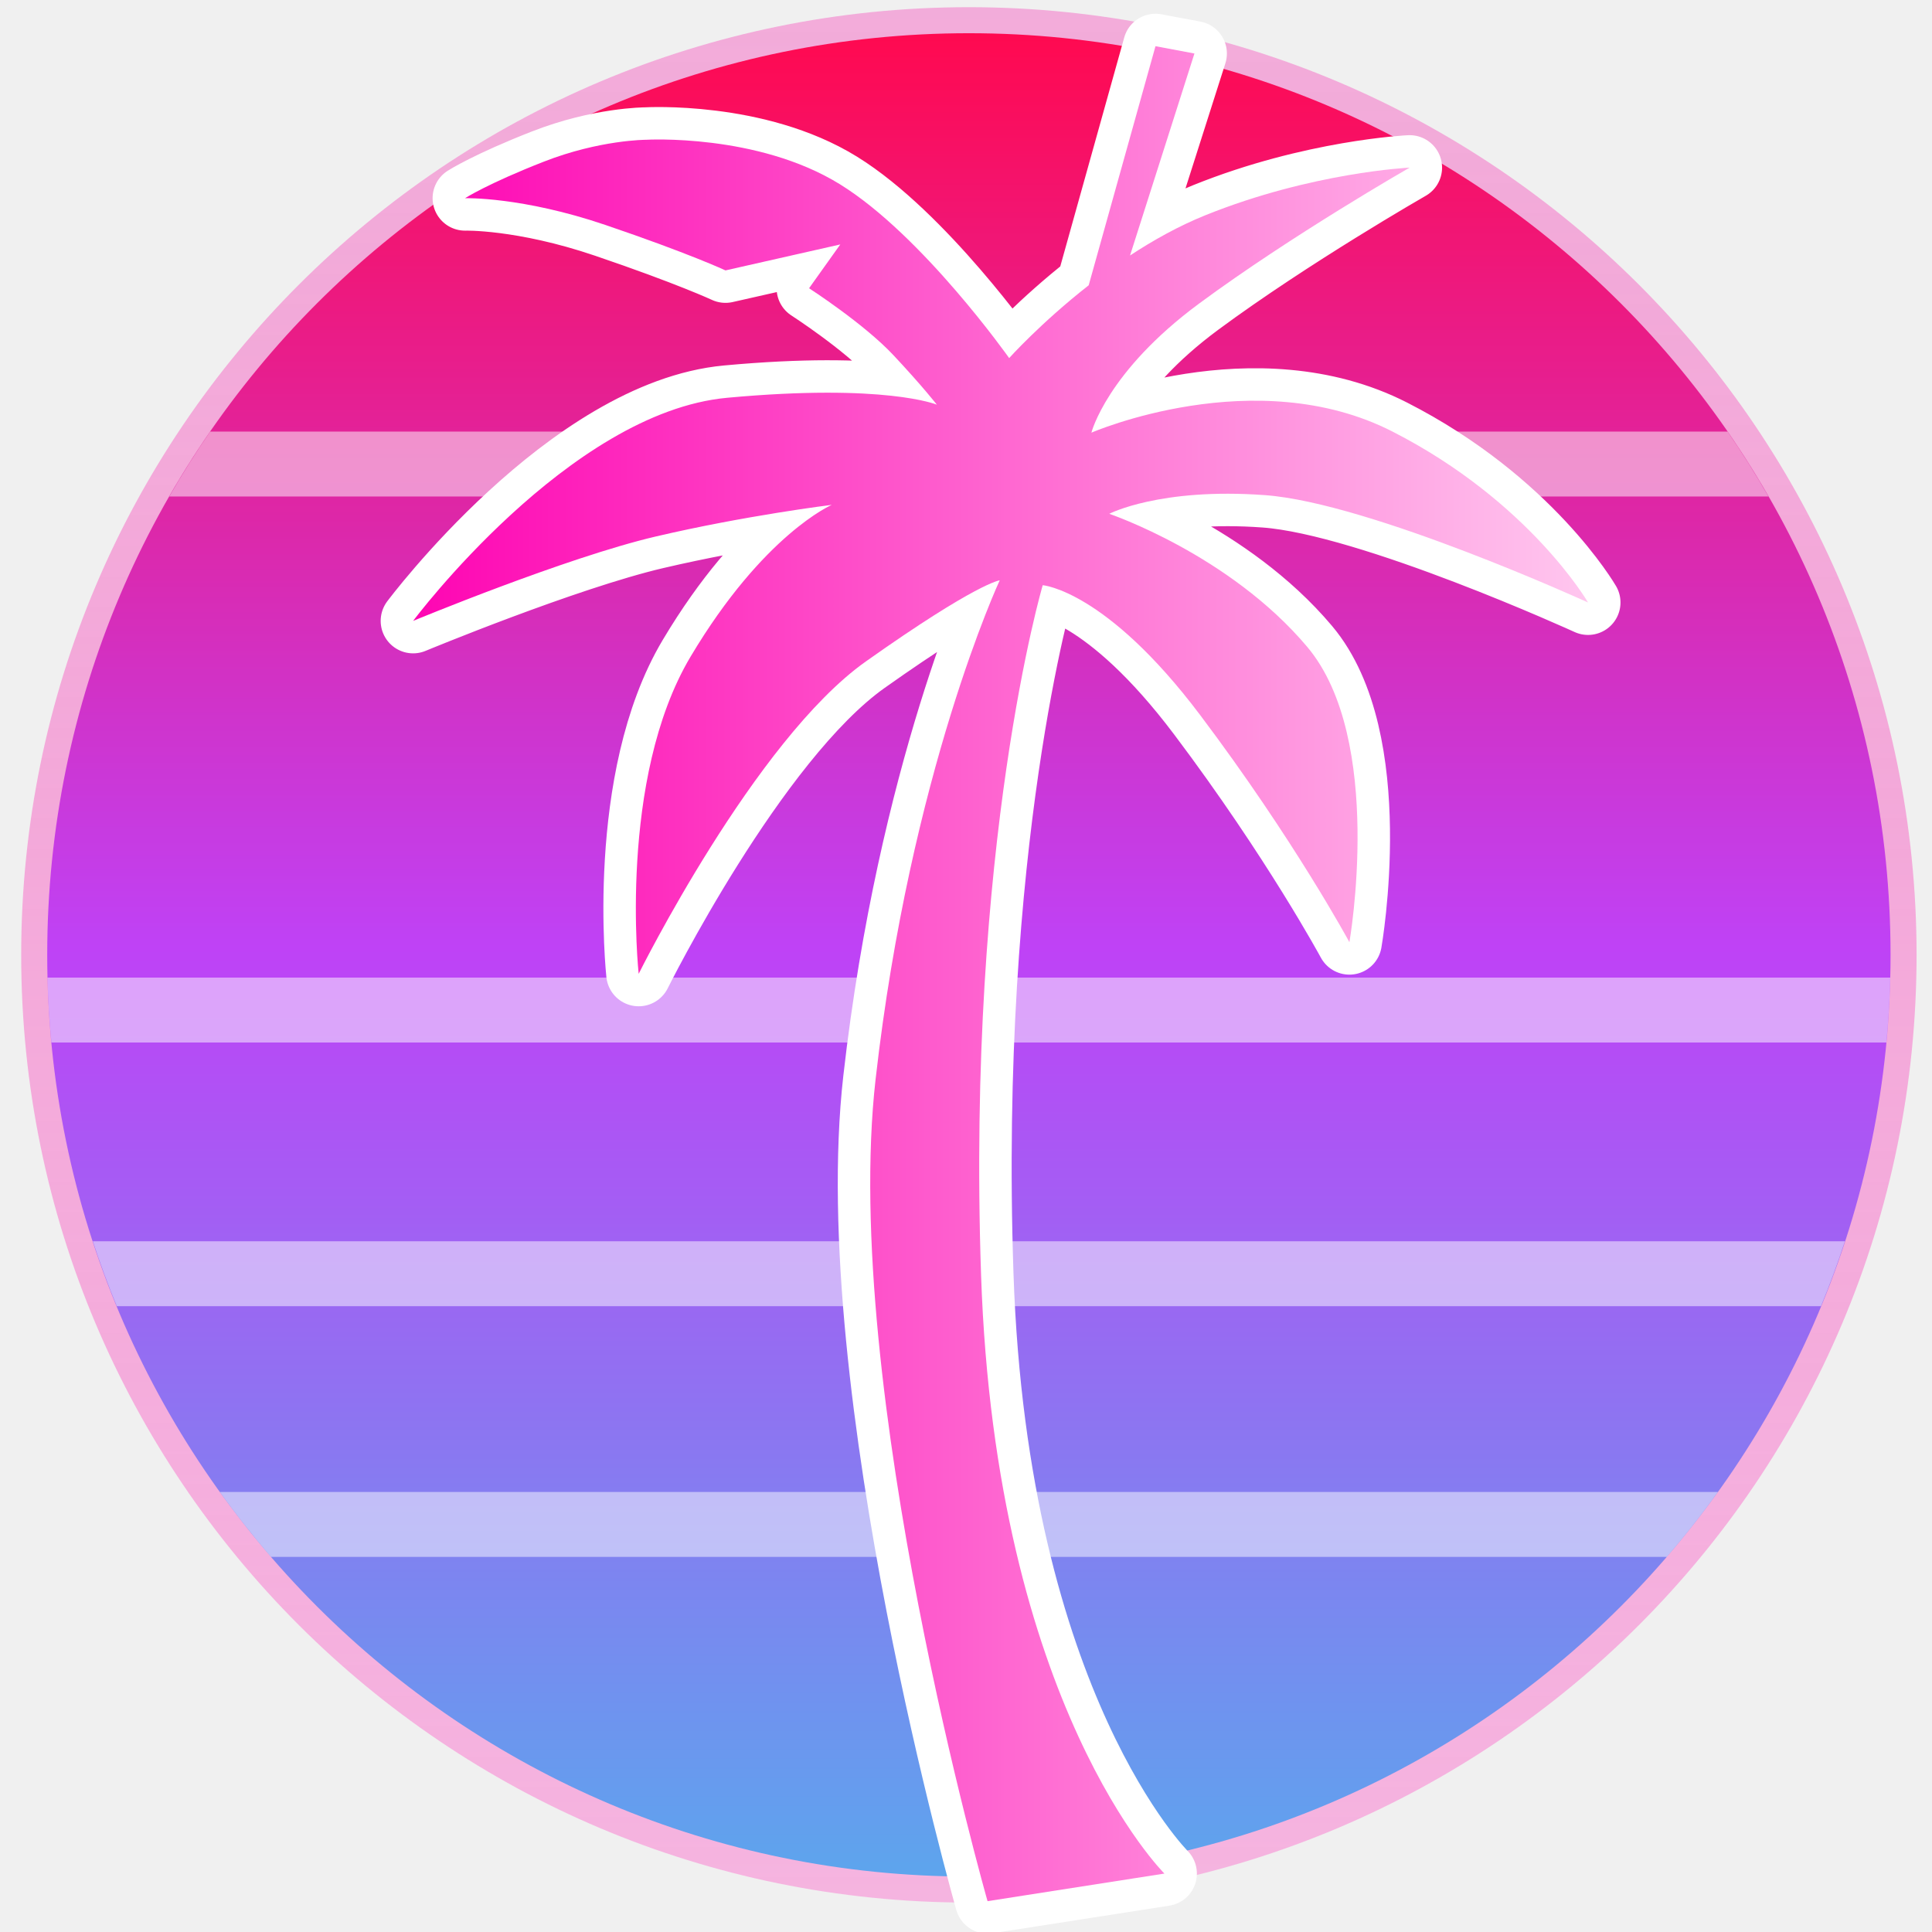
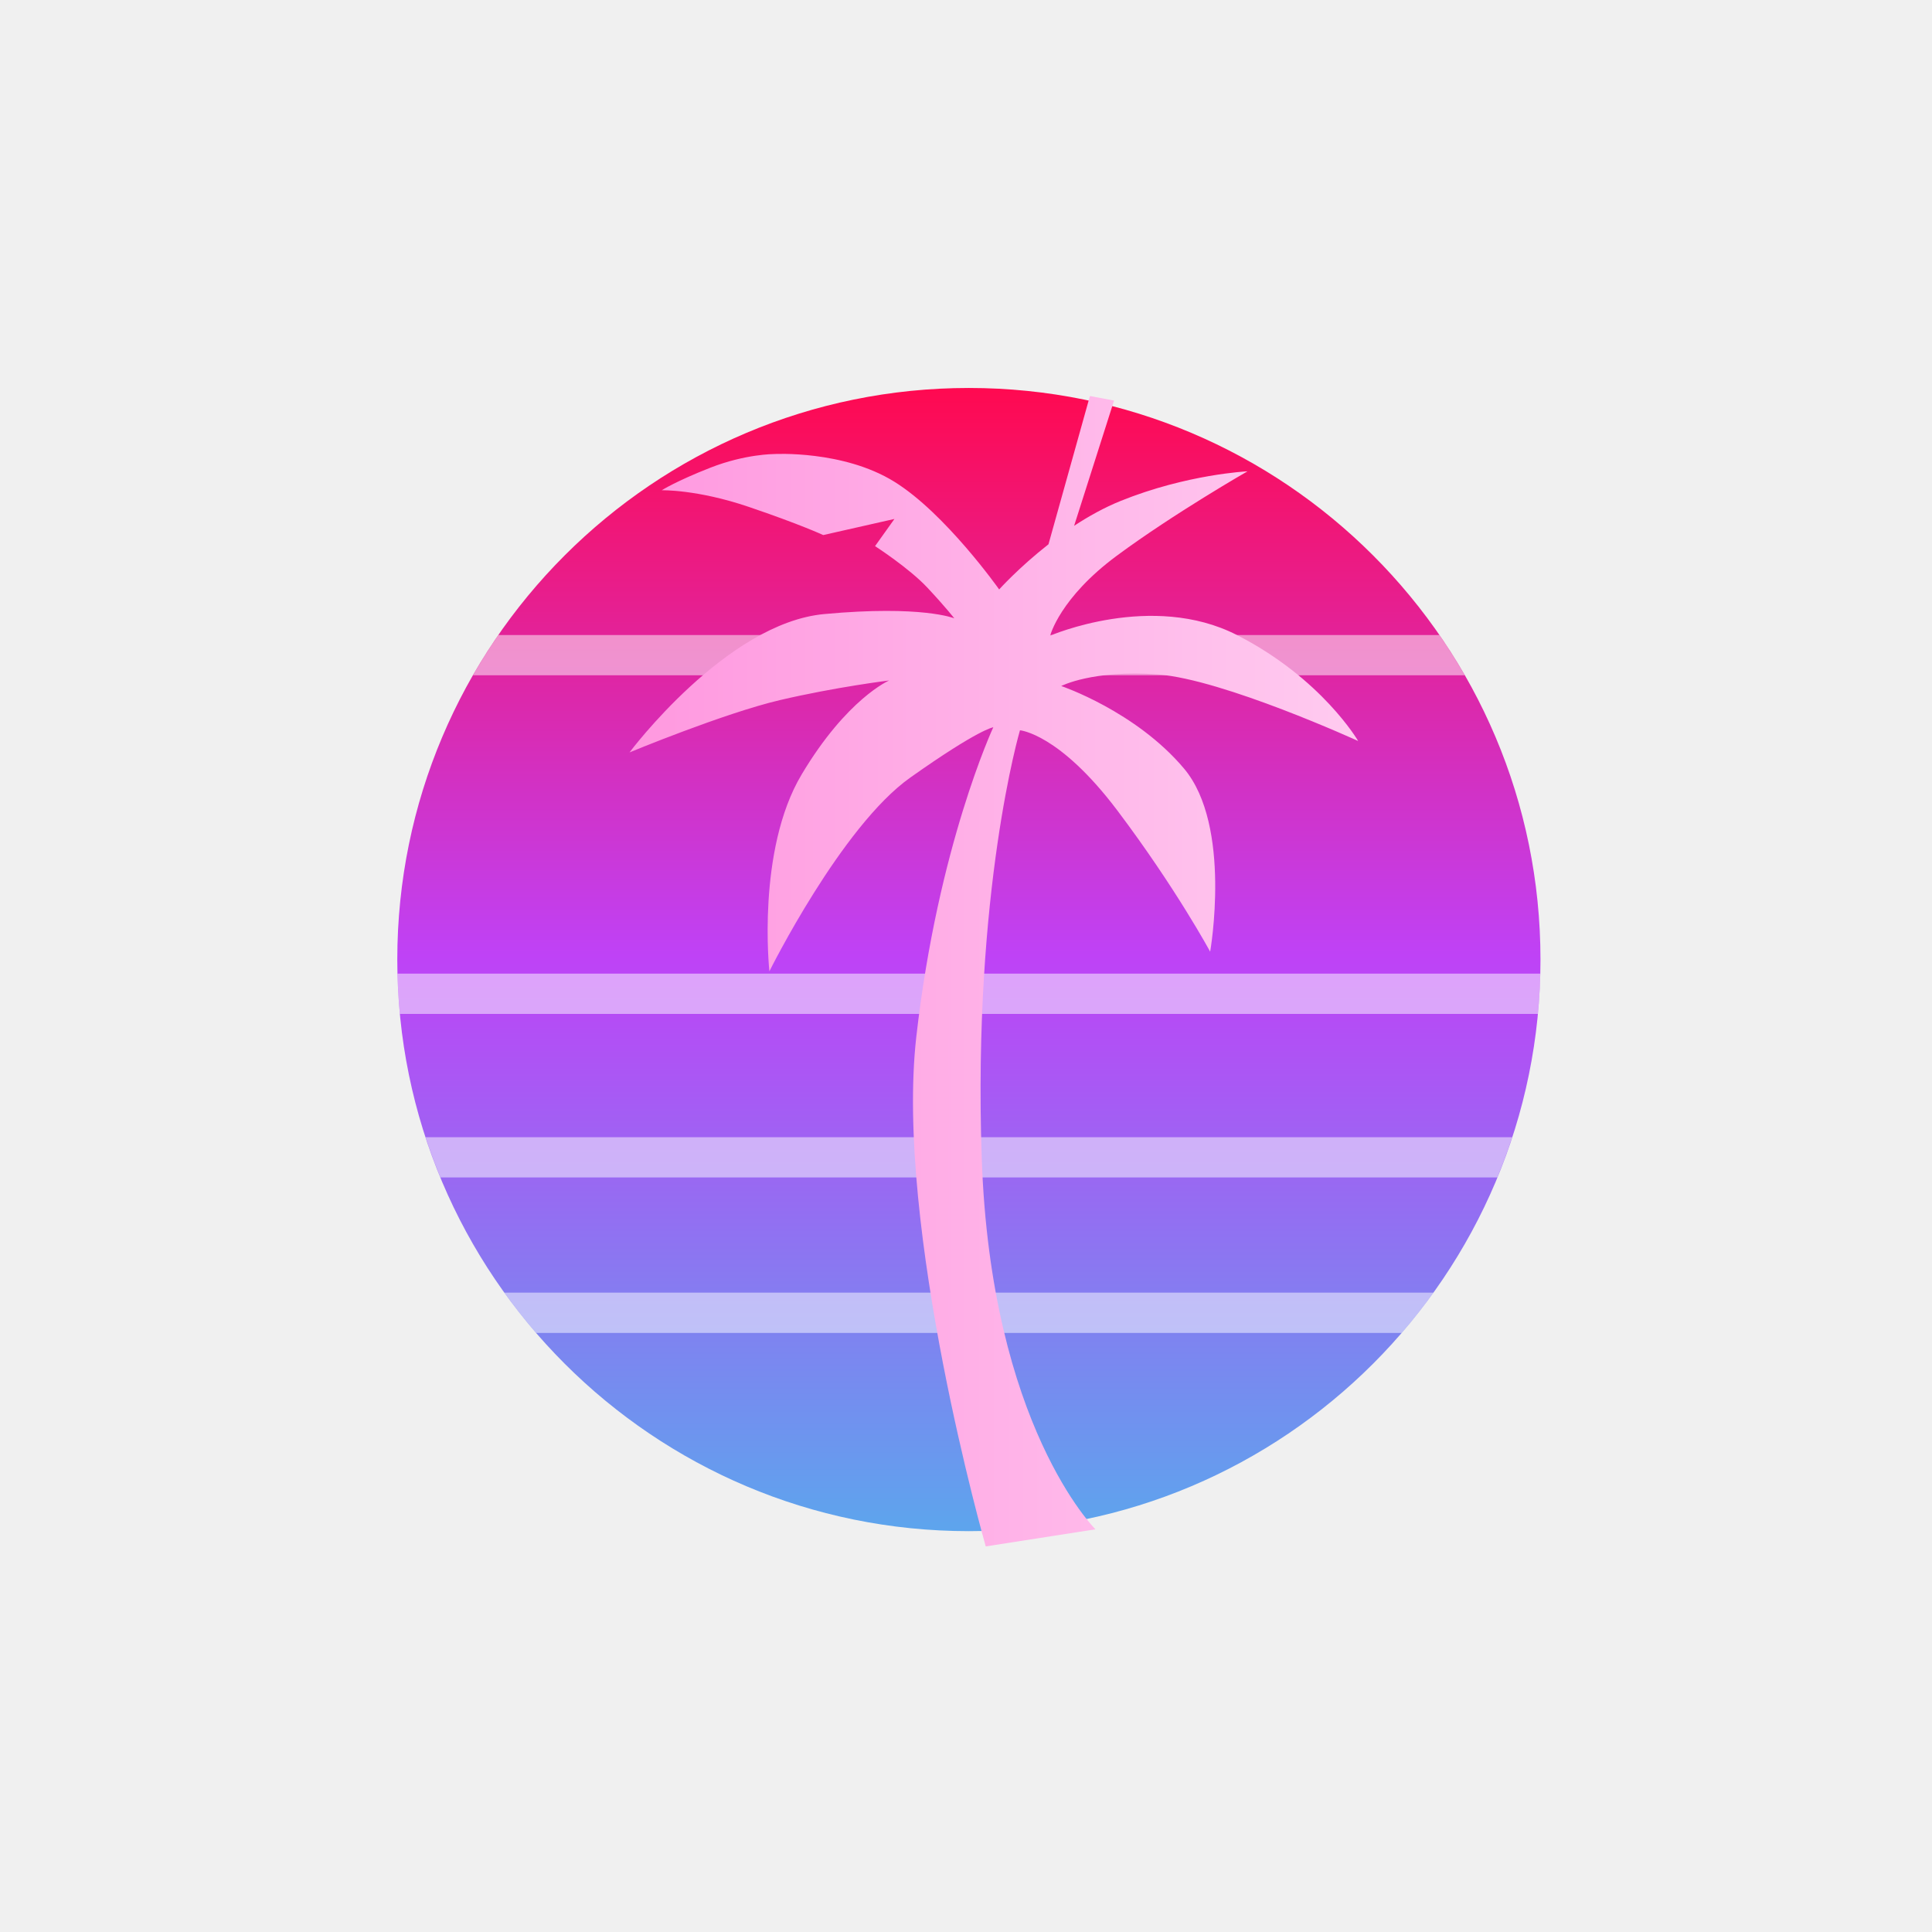
<svg xmlns="http://www.w3.org/2000/svg" xmlns:xlink="http://www.w3.org/1999/xlink" width="512" height="512" fill="none" viewBox="0 0 512 512" version="1.1" id="svg7">
  <defs id="defs7">
-     <linearGradient id="linearGradient24">
-       <stop style="stop-color:#f71baa;stop-opacity:0.566;" offset="0" id="stop24" />
-       <stop style="stop-color:#fa87d4;stop-opacity:1;" offset="1" id="stop25" />
-     </linearGradient>
    <rect x="22.627" y="402.768" width="521.34" height="248.949" id="rect24" />
    <linearGradient id="linearGradient1">
-       <stop style="stop-color:#fe00b1;stop-opacity:1;" offset="0" id="stop1" />
+       <stop style="stop-color:#ff97df;stop-opacity:1;" offset="0" id="stop1" />
      <stop style="stop-color:#ffccf0;stop-opacity:1;" offset="1" id="stop2" />
    </linearGradient>
    <linearGradient id="linearGradient11">
      <stop style="stop-color:#ff0950;stop-opacity:1;" offset="0" id="stop11" />
      <stop style="stop-color:#bf42f6;stop-opacity:1;" offset="0.496" id="stop20" />
      <stop style="stop-color:#5da5ed;stop-opacity:1;" offset="1" id="stop12" />
    </linearGradient>
-     <linearGradient xlink:href="#linearGradient11" id="linearGradient12" x1="270.4" y1="40" x2="270.4" y2="494.4" gradientUnits="userSpaceOnUse" spreadMethod="reflect" gradientTransform="matrix(1.075046,0,0,1.075046,-33.92838,-34.19873)" />
-     <linearGradient xlink:href="#linearGradient1" id="linearGradient2" x1="125.402" y1="271.834" x2="431.024" y2="271.834" gradientUnits="userSpaceOnUse" gradientTransform="matrix(1.075046,0,0,1.075046,-33.92838,-34.19873)" />
-     <linearGradient xlink:href="#linearGradient24" id="linearGradient25" x1="270.4" y1="33.584" x2="270.4" y2="500.816" gradientUnits="userSpaceOnUse" gradientTransform="matrix(1.075046,0,0,1.075046,-33.92838,-34.19873)" />
+     <linearGradient xlink:href="#linearGradient11" id="linearGradient12" x1="270.4" y1="40" x2="270.4" y2="494.4" gradientUnits="userSpaceOnUse" spreadMethod="reflect" gradientTransform="matrix(0.6667167,0,0,0.6667167,76.48383,76.14586)" />
+     <linearGradient xlink:href="#linearGradient1" id="linearGradient2" x1="125.402" y1="271.834" x2="431.024" y2="271.834" gradientUnits="userSpaceOnUse" gradientTransform="matrix(0.6667167,0,0,0.6667167,77.88712,76.14586)" />
  </defs>
-   <circle style="fill:url(#linearGradient12);fill-opacity:1;stroke:url(#linearGradient25);stroke-width:13.795;stroke-opacity:0.566;paint-order:stroke fill markers" id="path8" cx="256.764" cy="253.054" r="244.25" />
-   <path id="rect1-3" style="fill:#ffffff;fill-opacity:0.5;stroke:none;stroke-width:17.201;stroke-dasharray:none;stroke-opacity:1;paint-order:stroke fill markers" d="M 55.701,114.372 A 244.25,244.25 0 0 0 44.865,131.573 h 423.797 a 244.25,244.25 0 0 0 -10.837,-17.201 z" />
-   <path style="fill:#ff2bd5;fill-opacity:1;stroke-width:14.378;stroke-opacity:0.416;paint-order:stroke fill markers" d="M 219.665,499.138 209.327,443.189" id="path9" />
-   <path id="rect1-2" style="fill:#ffffff;fill-opacity:0.5;stroke:none;stroke-width:17.201;stroke-dasharray:none;stroke-opacity:1;paint-order:stroke fill markers" d="m 58.272,395.389 a 244.25,244.25 0 0 0 13.541,17.201 H 441.714 a 244.25,244.25 0 0 0 13.541,-17.201 z" />
-   <path id="rect1-2-5" style="fill:#ffffff;fill-opacity:0.5;stroke:none;stroke-width:17.201;stroke-dasharray:none;stroke-opacity:1;paint-order:stroke fill markers" d="m 24.605,328.953 a 244.25,244.25 0 0 0 6.347,17.201 H 482.575 a 244.25,244.25 0 0 0 6.347,-17.201 z" />
-   <path id="rect1" style="fill:#ffffff;fill-opacity:0.5;stroke:none;stroke-width:17.201;stroke-dasharray:none;stroke-opacity:1;paint-order:stroke fill markers" d="m 12.586,259.075 a 244.25,244.25 0 0 0 1.033,17.201 H 499.908 a 244.25,244.25 0 0 0 1.033,-17.201 z" />
-   <path id="path15" style="fill:url(#linearGradient2);fill-opacity:1;stroke:#ffffff;stroke-width:17.201;stroke-linejoin:round;stroke-dasharray:none;stroke-dashoffset:0;stroke-opacity:1;paint-order:stroke fill markers" d="m 306.217,12.242 c 0,0 -11.75,42.031 -17.703,63.363 -12.713,9.964 -21.075,19.29 -21.075,19.29 0,0 -22.957,-32.534 -44.85,-46.065 C 200.697,35.299 171.191,37.042 171.191,37.042 c 0,0 -12.257,4.2e-4 -27.092,5.806 -14.836,5.805 -20.856,9.675 -20.856,9.675 0,0 15.052,-0.43 37.198,7.095 22.146,7.525 31.821,12.042 31.821,12.042 l 30.423,-6.881 -8.277,11.611 c 0,0 14.514,9.353 22.362,17.738 7.848,8.385 11.502,13.115 11.502,13.115 0,0 -13.652,-5.697 -55.579,-1.827 -41.927,3.87 -83.209,59.128 -83.209,59.128 0,0 40.42,-16.772 64.286,-22.362 23.866,-5.59 46.657,-8.386 46.657,-8.386 0,0 -18.06,7.741 -37.41,40.207 -19.351,32.466 -13.761,84.07 -13.761,84.07 0,0 30.746,-61.923 60.203,-82.779 29.456,-20.856 35.477,-21.501 35.477,-21.501 0,0 -23.651,50.742 -32.896,132.231 -9.245,81.488 29.671,217.804 29.671,217.804 l 46.872,-7.311 c 0,0 -44.721,-44.291 -48.591,-158.676 -3.87,-114.385 16.34,-182.758 16.34,-182.758 0,0 16.772,1.29 41.713,34.401 24.941,33.111 39.56,60.203 39.56,60.203 0,0 9.462,-53.753 -11.179,-78.264 -20.641,-24.511 -52.463,-35.26 -52.463,-35.26 0,0 13.438,-6.987 41.282,-4.945 27.844,2.043 85.601,28.445 85.601,28.445 0,0 -15.507,-26.759 -51.844,-45.307 -36.336,-18.548 -79.77,0.307 -79.77,0.307 0,0 4.055,-16.118 28.533,-34.21 24.478,-18.092 55.797,-36.031 55.797,-36.031 0,0 -25.846,1.217 -54.124,12.619 -7.036,2.837 -13.79,6.605 -19.966,10.666 l 17.066,-53.528 z" />
+   <circle style="fill:url(#linearGradient12);fill-opacity:1;stroke:none;stroke-width:8.555;stroke-opacity:0.566;paint-order:stroke fill markers" id="path8" cx="256.764" cy="254.293" r="151.478" />
+   <path id="rect1-3" style="fill:#ffffff;fill-opacity:0.5;stroke:none;stroke-width:10.667;stroke-dasharray:none;stroke-opacity:1;paint-order:stroke fill markers" d="m 132.07,168.286 a 151.478,151.478 0 0 0 -6.721,10.667 h 262.828 a 151.478,151.478 0 0 0 -6.721,-10.667 z" />
+   <path style="fill:#ff2bd5;fill-opacity:1;stroke-width:8.917;stroke-opacity:0.416;paint-order:stroke fill markers" d="M 233.756,406.908 227.345,372.21" id="path9" />
+   <path id="rect1-2" style="fill:#ffffff;fill-opacity:0.5;stroke:none;stroke-width:10.667;stroke-dasharray:none;stroke-opacity:1;paint-order:stroke fill markers" d="m 133.664,342.566 a 151.478,151.478 0 0 0 8.398,10.667 h 229.404 a 151.478,151.478 0 0 0 8.398,-10.667 z" />
+   <path id="rect1-2-5" style="fill:#ffffff;fill-opacity:0.5;stroke:none;stroke-width:10.667;stroke-dasharray:none;stroke-opacity:1;paint-order:stroke fill markers" d="m 112.785,301.363 a 151.478,151.478 0 0 0 3.937,10.667 h 280.085 a 151.478,151.478 0 0 0 3.936,-10.667 z" />
+   <path id="rect1" style="fill:#ffffff;fill-opacity:0.5;stroke:none;stroke-width:10.667;stroke-dasharray:none;stroke-opacity:1;paint-order:stroke fill markers" d="m 105.331,258.027 a 151.478,151.478 0 0 0 0.641,10.667 h 301.584 a 151.478,151.478 0 0 0 0.641,-10.667 z" />
+   <path id="path15" style="fill:url(#linearGradient2);fill-opacity:1;stroke:none;stroke-width:10.667;stroke-linejoin:round;stroke-dasharray:none;stroke-dashoffset:0;stroke-opacity:1;paint-order:stroke fill markers" d="m 288.837,104.948 c 0,0 -7.287,26.067 -10.979,39.296 -7.884,6.18 -13.07,11.963 -13.07,11.963 0,0 -14.237,-20.177 -27.815,-28.569 -13.577,-8.392 -31.876,-7.31 -31.876,-7.31 0,0 -7.601,2.6e-4 -16.802,3.601 -9.201,3.6 -12.935,6 -12.935,6 0,0 9.335,-0.267 23.069,4.4 13.734,4.667 19.735,7.468 19.735,7.468 l 18.867,-4.267 -5.133,7.201 c 0,0 9.001,5.8 13.868,11.001 4.867,5.2 7.133,8.133 7.133,8.133 0,0 -8.467,-3.533 -34.469,-1.133 -26.002,2.4 -51.604,36.669 -51.604,36.669 0,0 25.068,-10.401 39.869,-13.868 14.801,-3.467 28.936,-5.201 28.936,-5.201 0,0 -11.2,4.801 -23.201,24.935 -12.001,20.135 -8.534,52.138 -8.534,52.138 0,0 19.068,-38.403 37.336,-51.337 18.268,-12.934 22.002,-13.334 22.002,-13.334 0,0 -14.668,31.469 -20.401,82.006 -5.734,50.537 18.401,135.077 18.401,135.077 l 29.069,-4.534 c 0,0 -27.735,-27.468 -30.135,-98.407 -2.4,-70.939 10.134,-113.342 10.134,-113.342 0,0 10.401,0.8 25.869,21.335 15.468,20.535 24.534,37.336 24.534,37.336 0,0 5.868,-33.336 -6.933,-48.538 -12.801,-15.201 -32.536,-21.868 -32.536,-21.868 0,0 8.334,-4.333 25.602,-3.067 17.268,1.267 53.087,17.641 53.087,17.641 0,0 -9.617,-16.595 -32.152,-28.098 -22.535,-11.503 -49.471,0.19 -49.471,0.19 0,0 2.515,-9.996 17.695,-21.216 15.18,-11.22 34.604,-22.345 34.604,-22.345 0,0 -16.029,0.755 -33.566,7.826 -4.364,1.76 -8.552,4.096 -12.382,6.615 l 10.584,-33.197 z" />
</svg>
